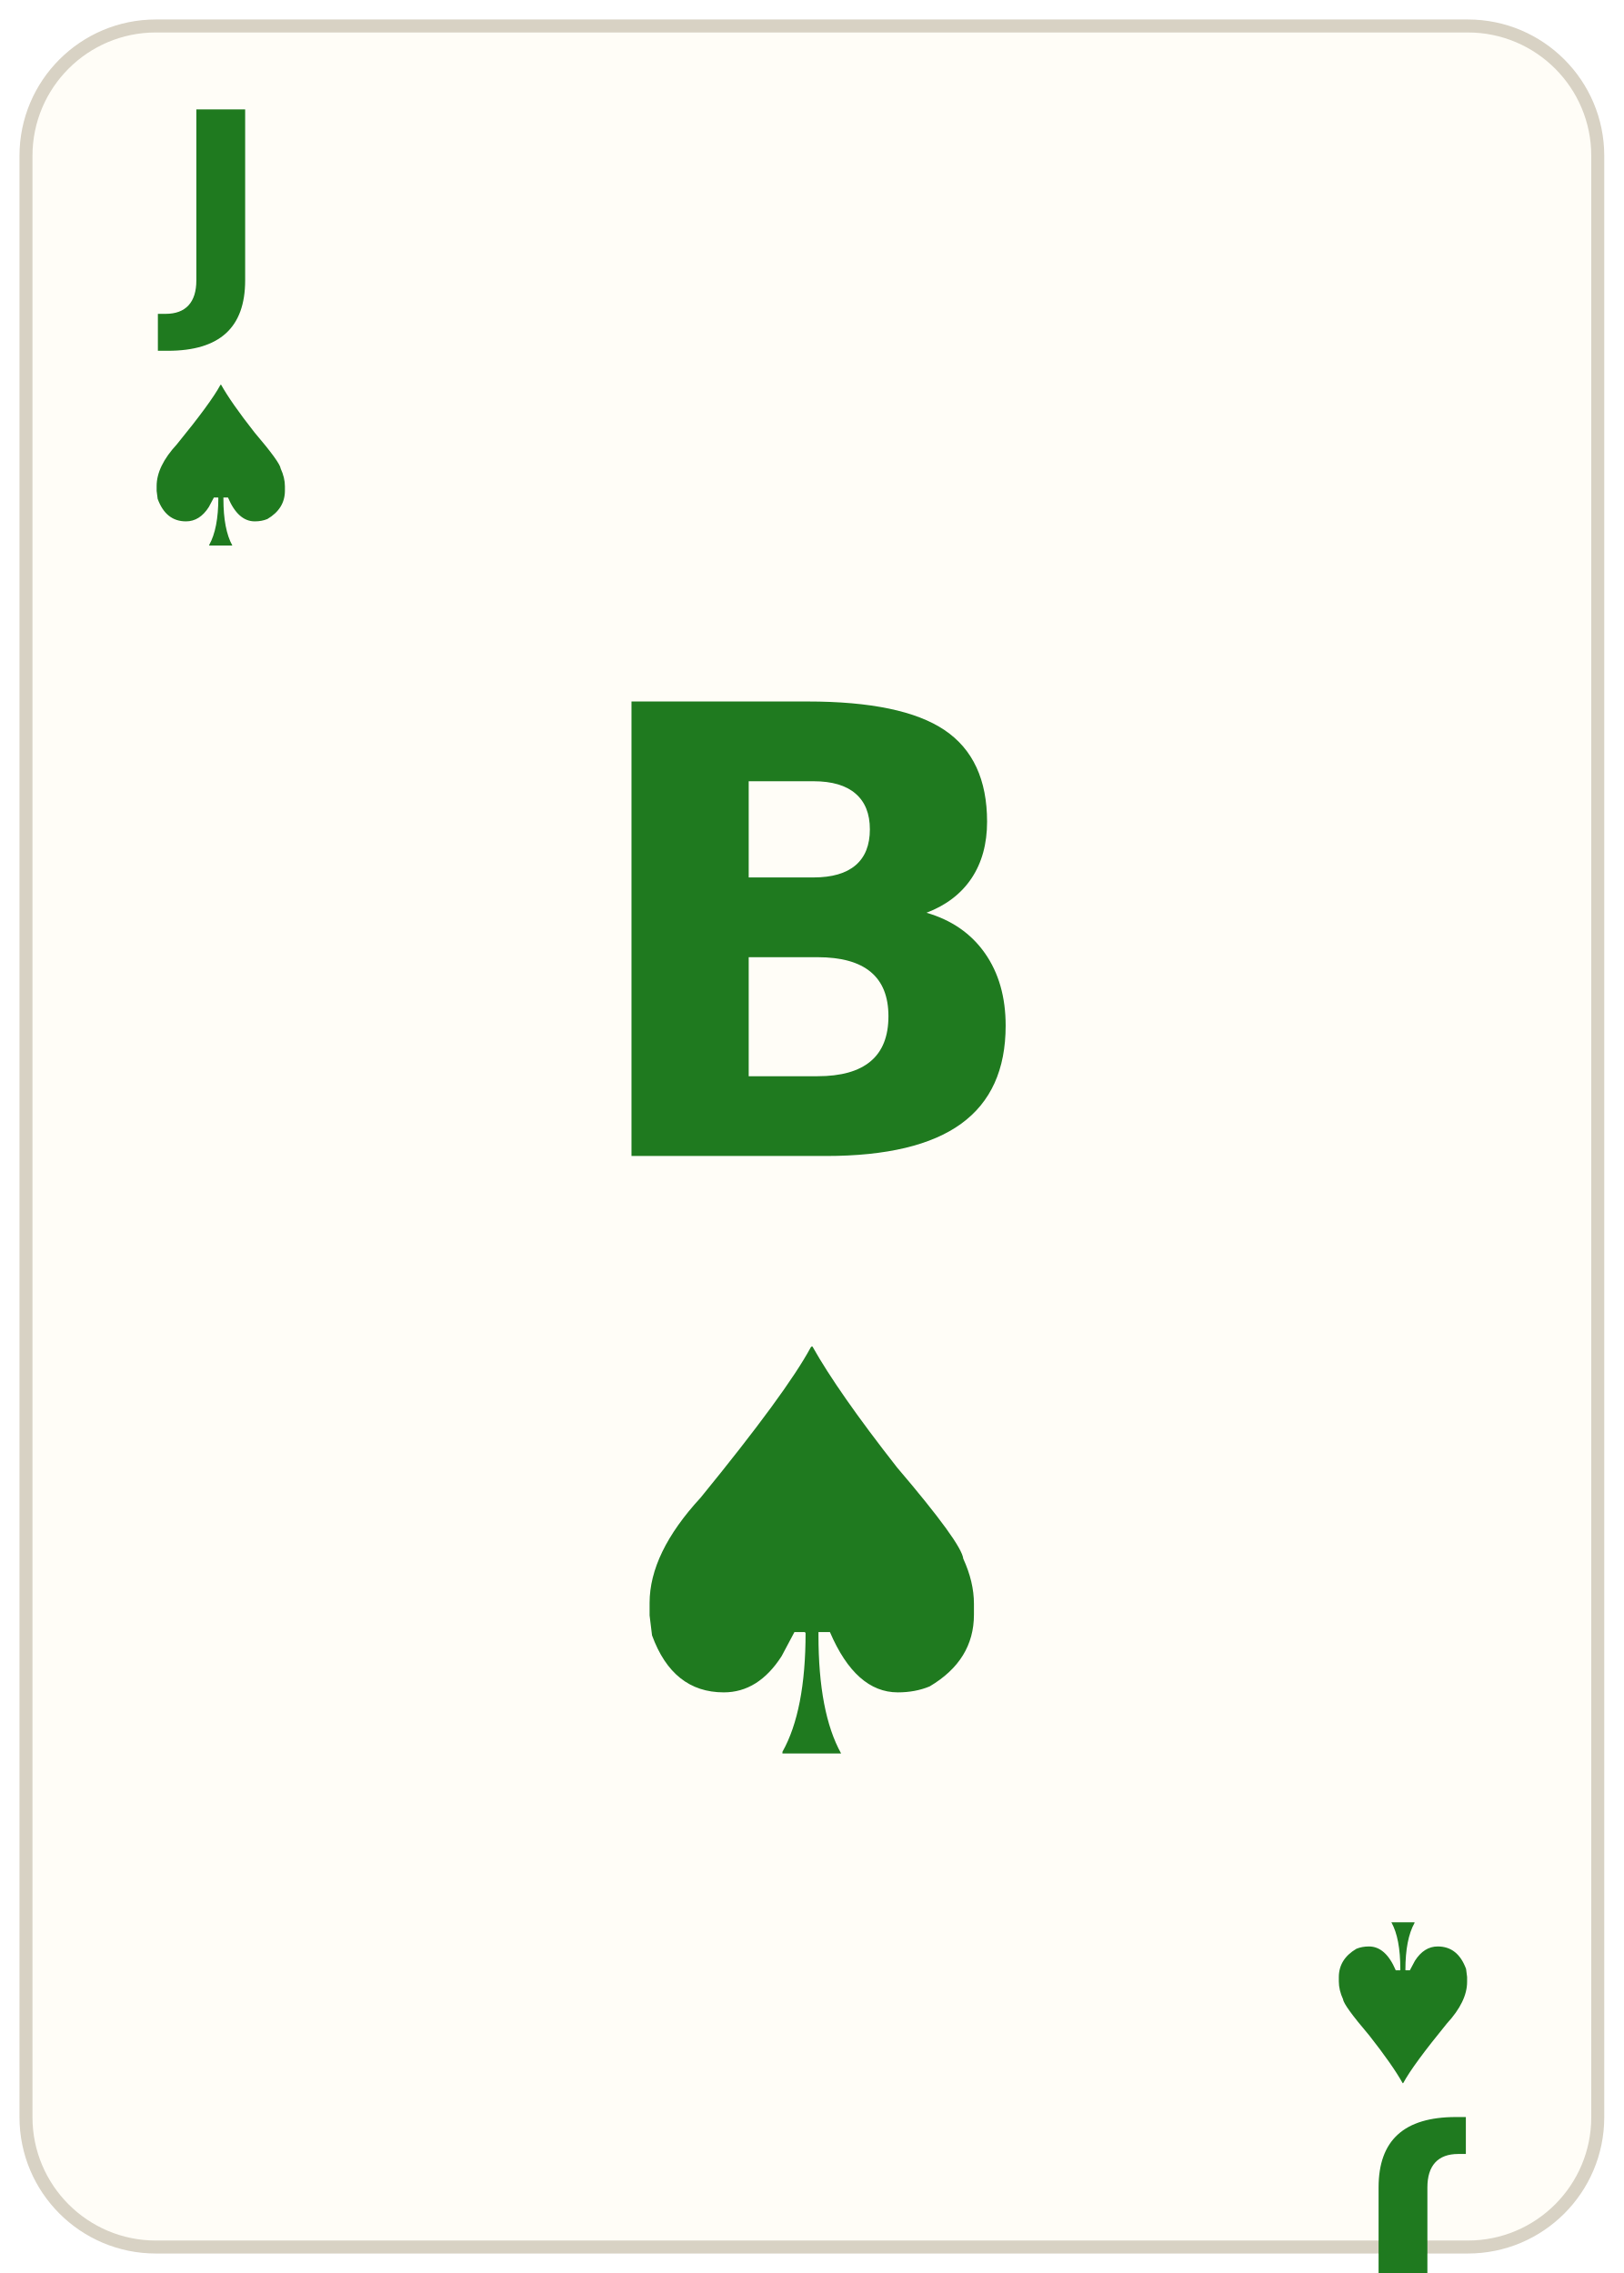
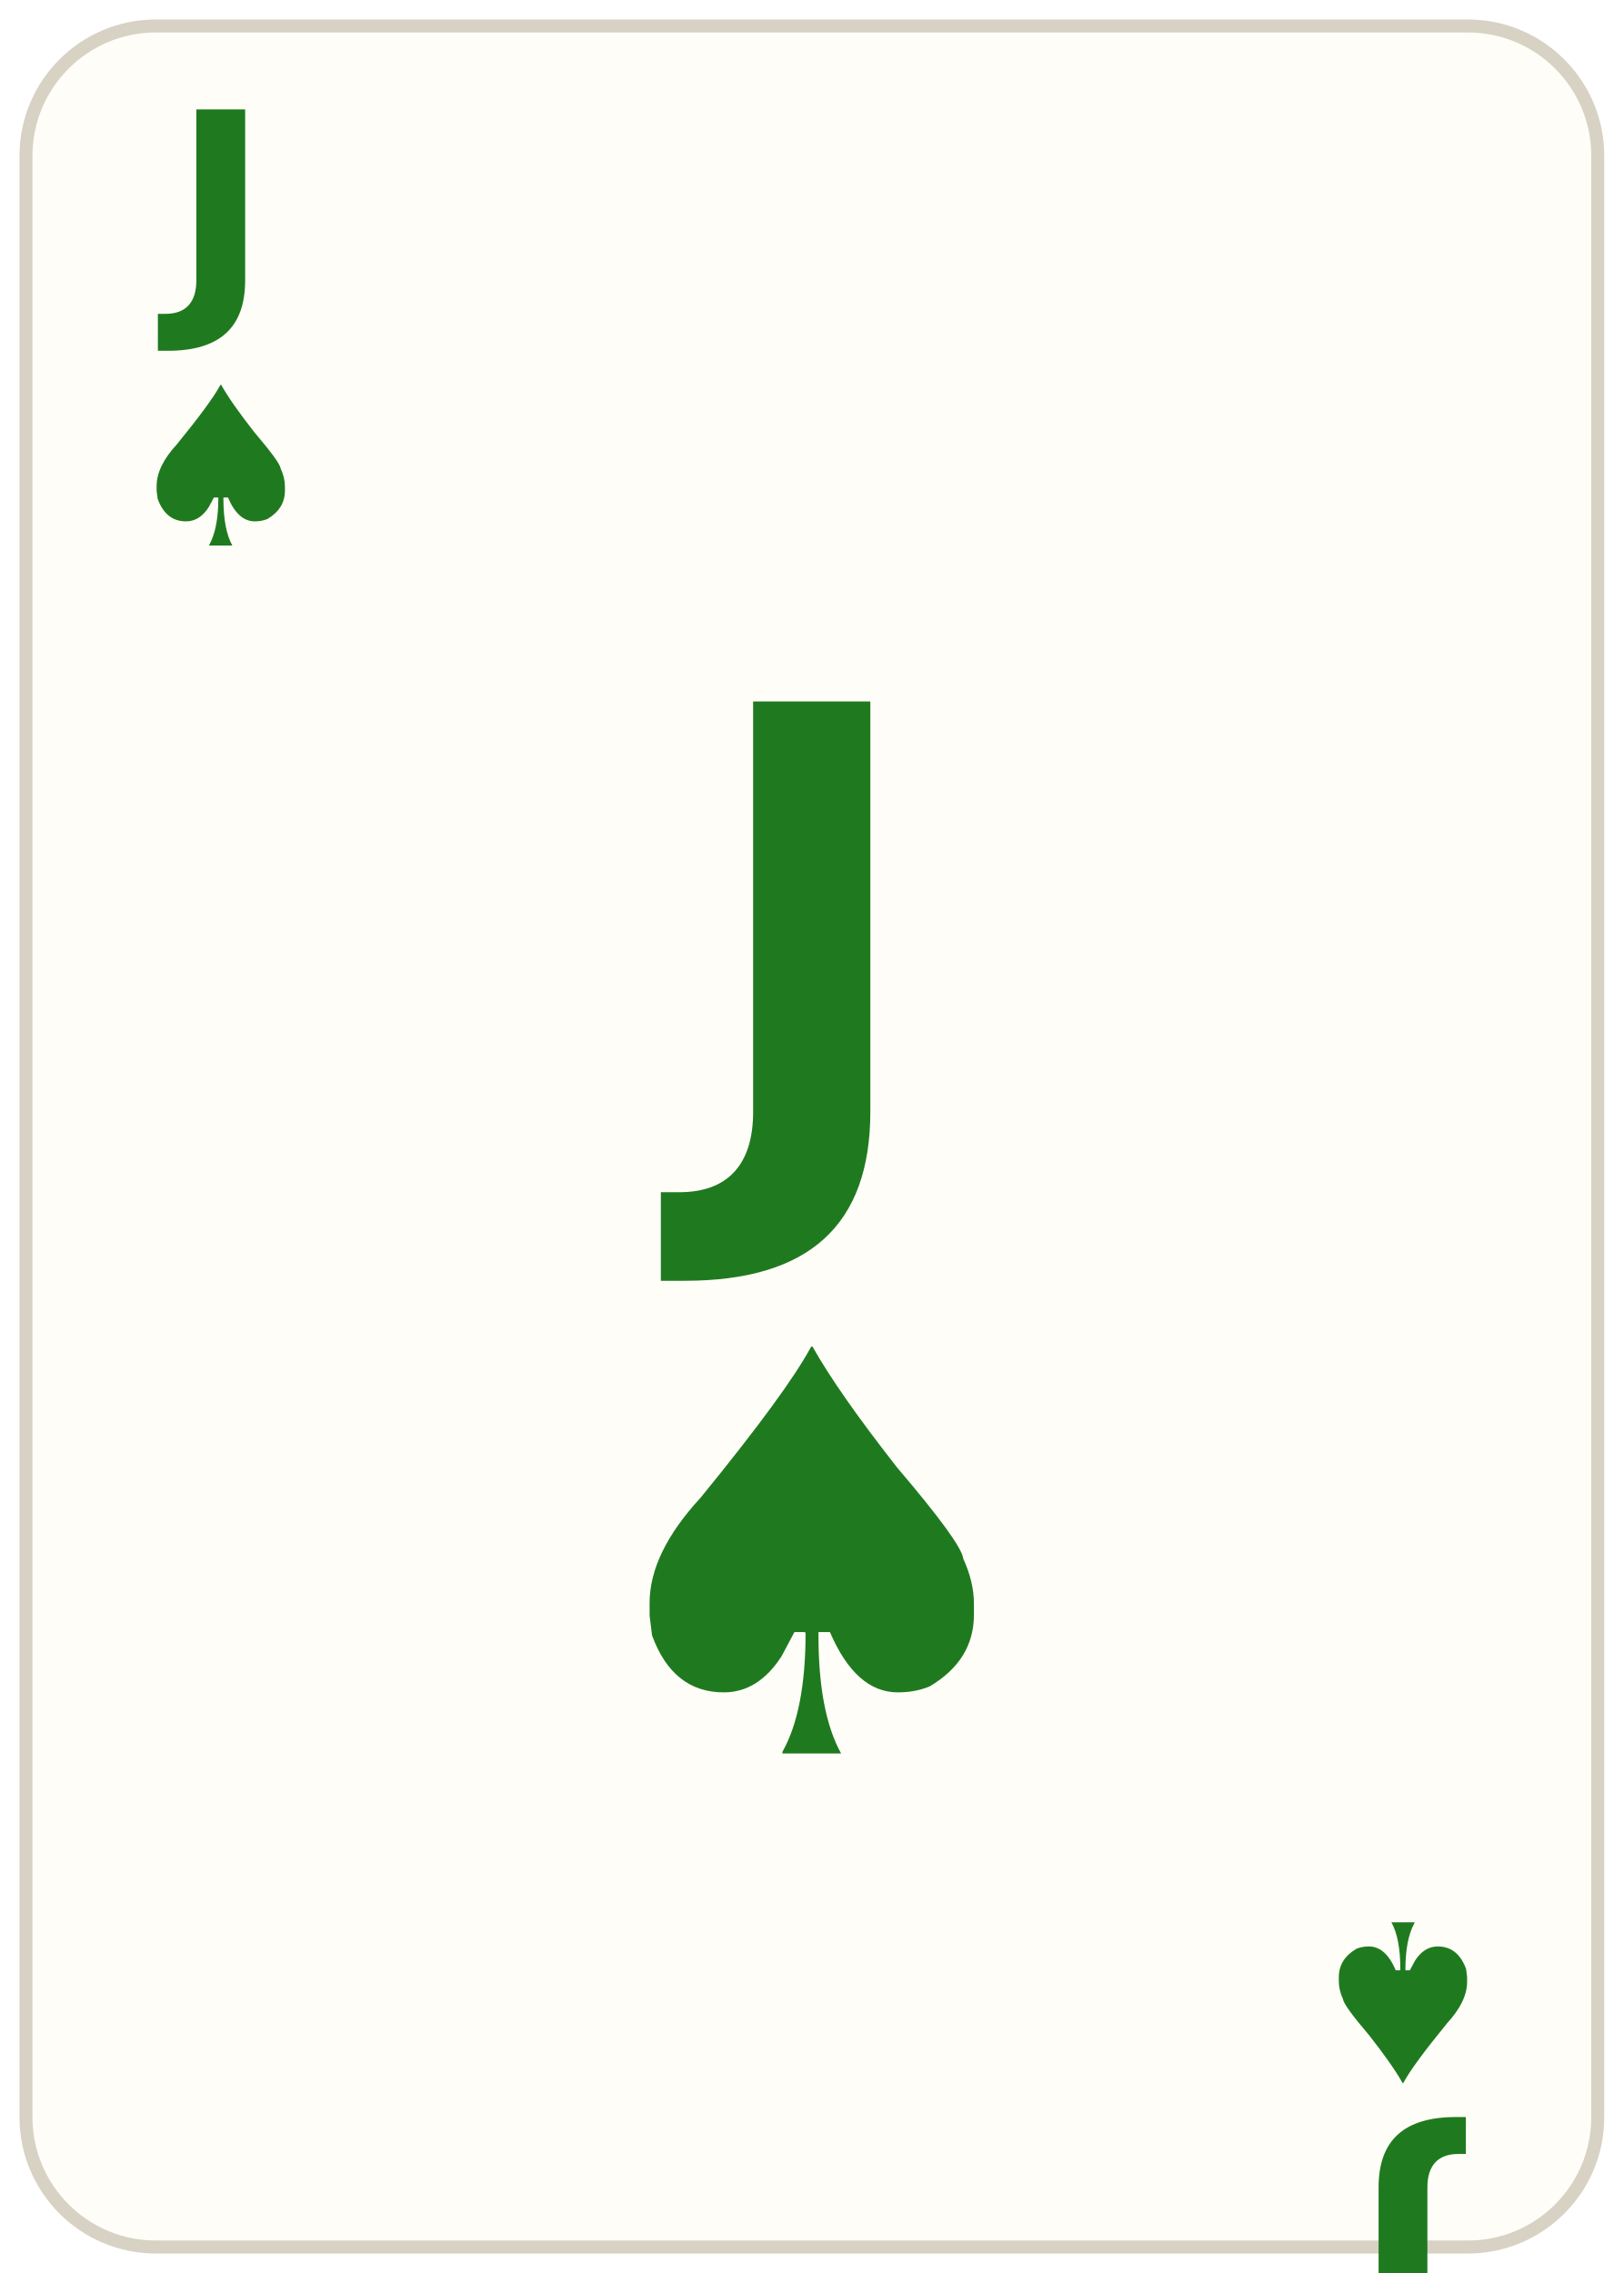
<svg xmlns="http://www.w3.org/2000/svg" viewBox="0 0 250 350" font-family="'DejaVu Sans','Arial Unicode MS','Segoe UI Symbol',sans-serif">
  <rect x="4" y="4" width="242" height="342" rx="20" ry="20" fill="#fffdf7" stroke="#d8d2c4" stroke-width="2" />
  <g fill="#1f7a1f" text-anchor="middle">
    <text x="34" y="46" font-size="40" font-weight="700">J</text>
    <text x="34" y="84" font-size="34">♠</text>
    <g transform="rotate(180 216 312)">
      <text x="216" y="290" font-size="40" font-weight="700">J</text>
      <text x="216" y="328" font-size="34">♠</text>
    </g>
-     <text x="125" y="178" font-size="96" font-weight="700">B</text>
+     <text x="125" y="178" font-size="96" font-weight="700">J</text>
    <text x="125" y="270" font-size="86">♠</text>
  </g>
</svg>
